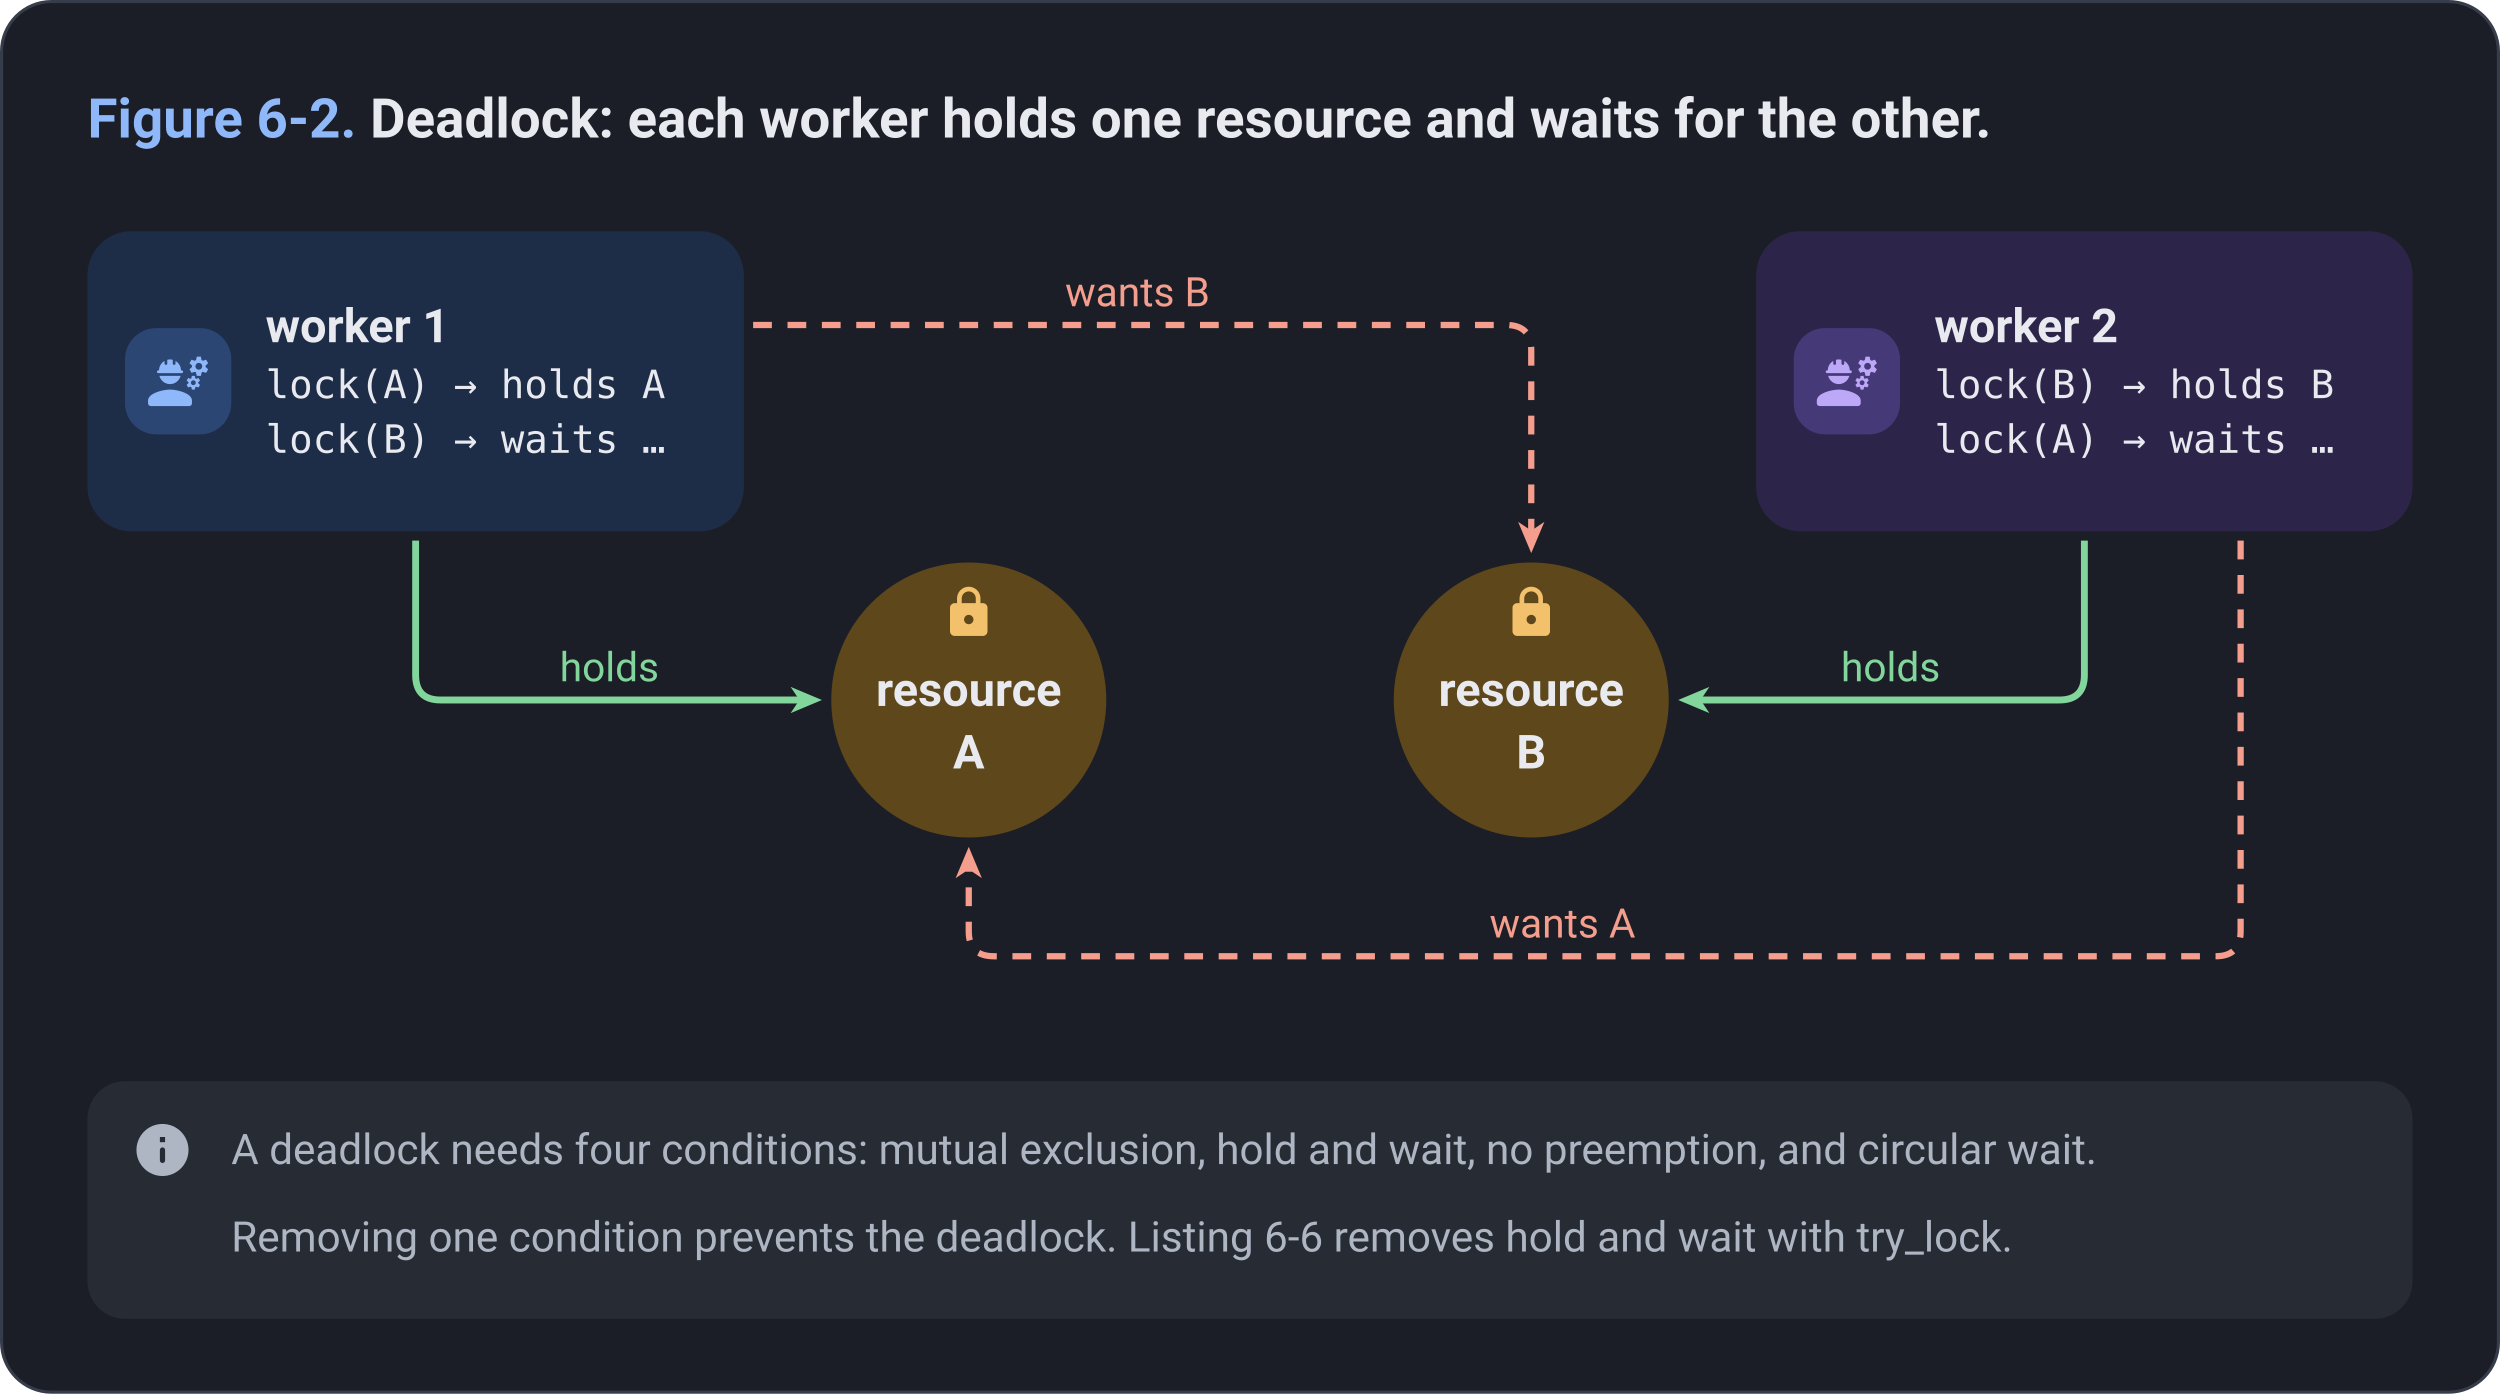
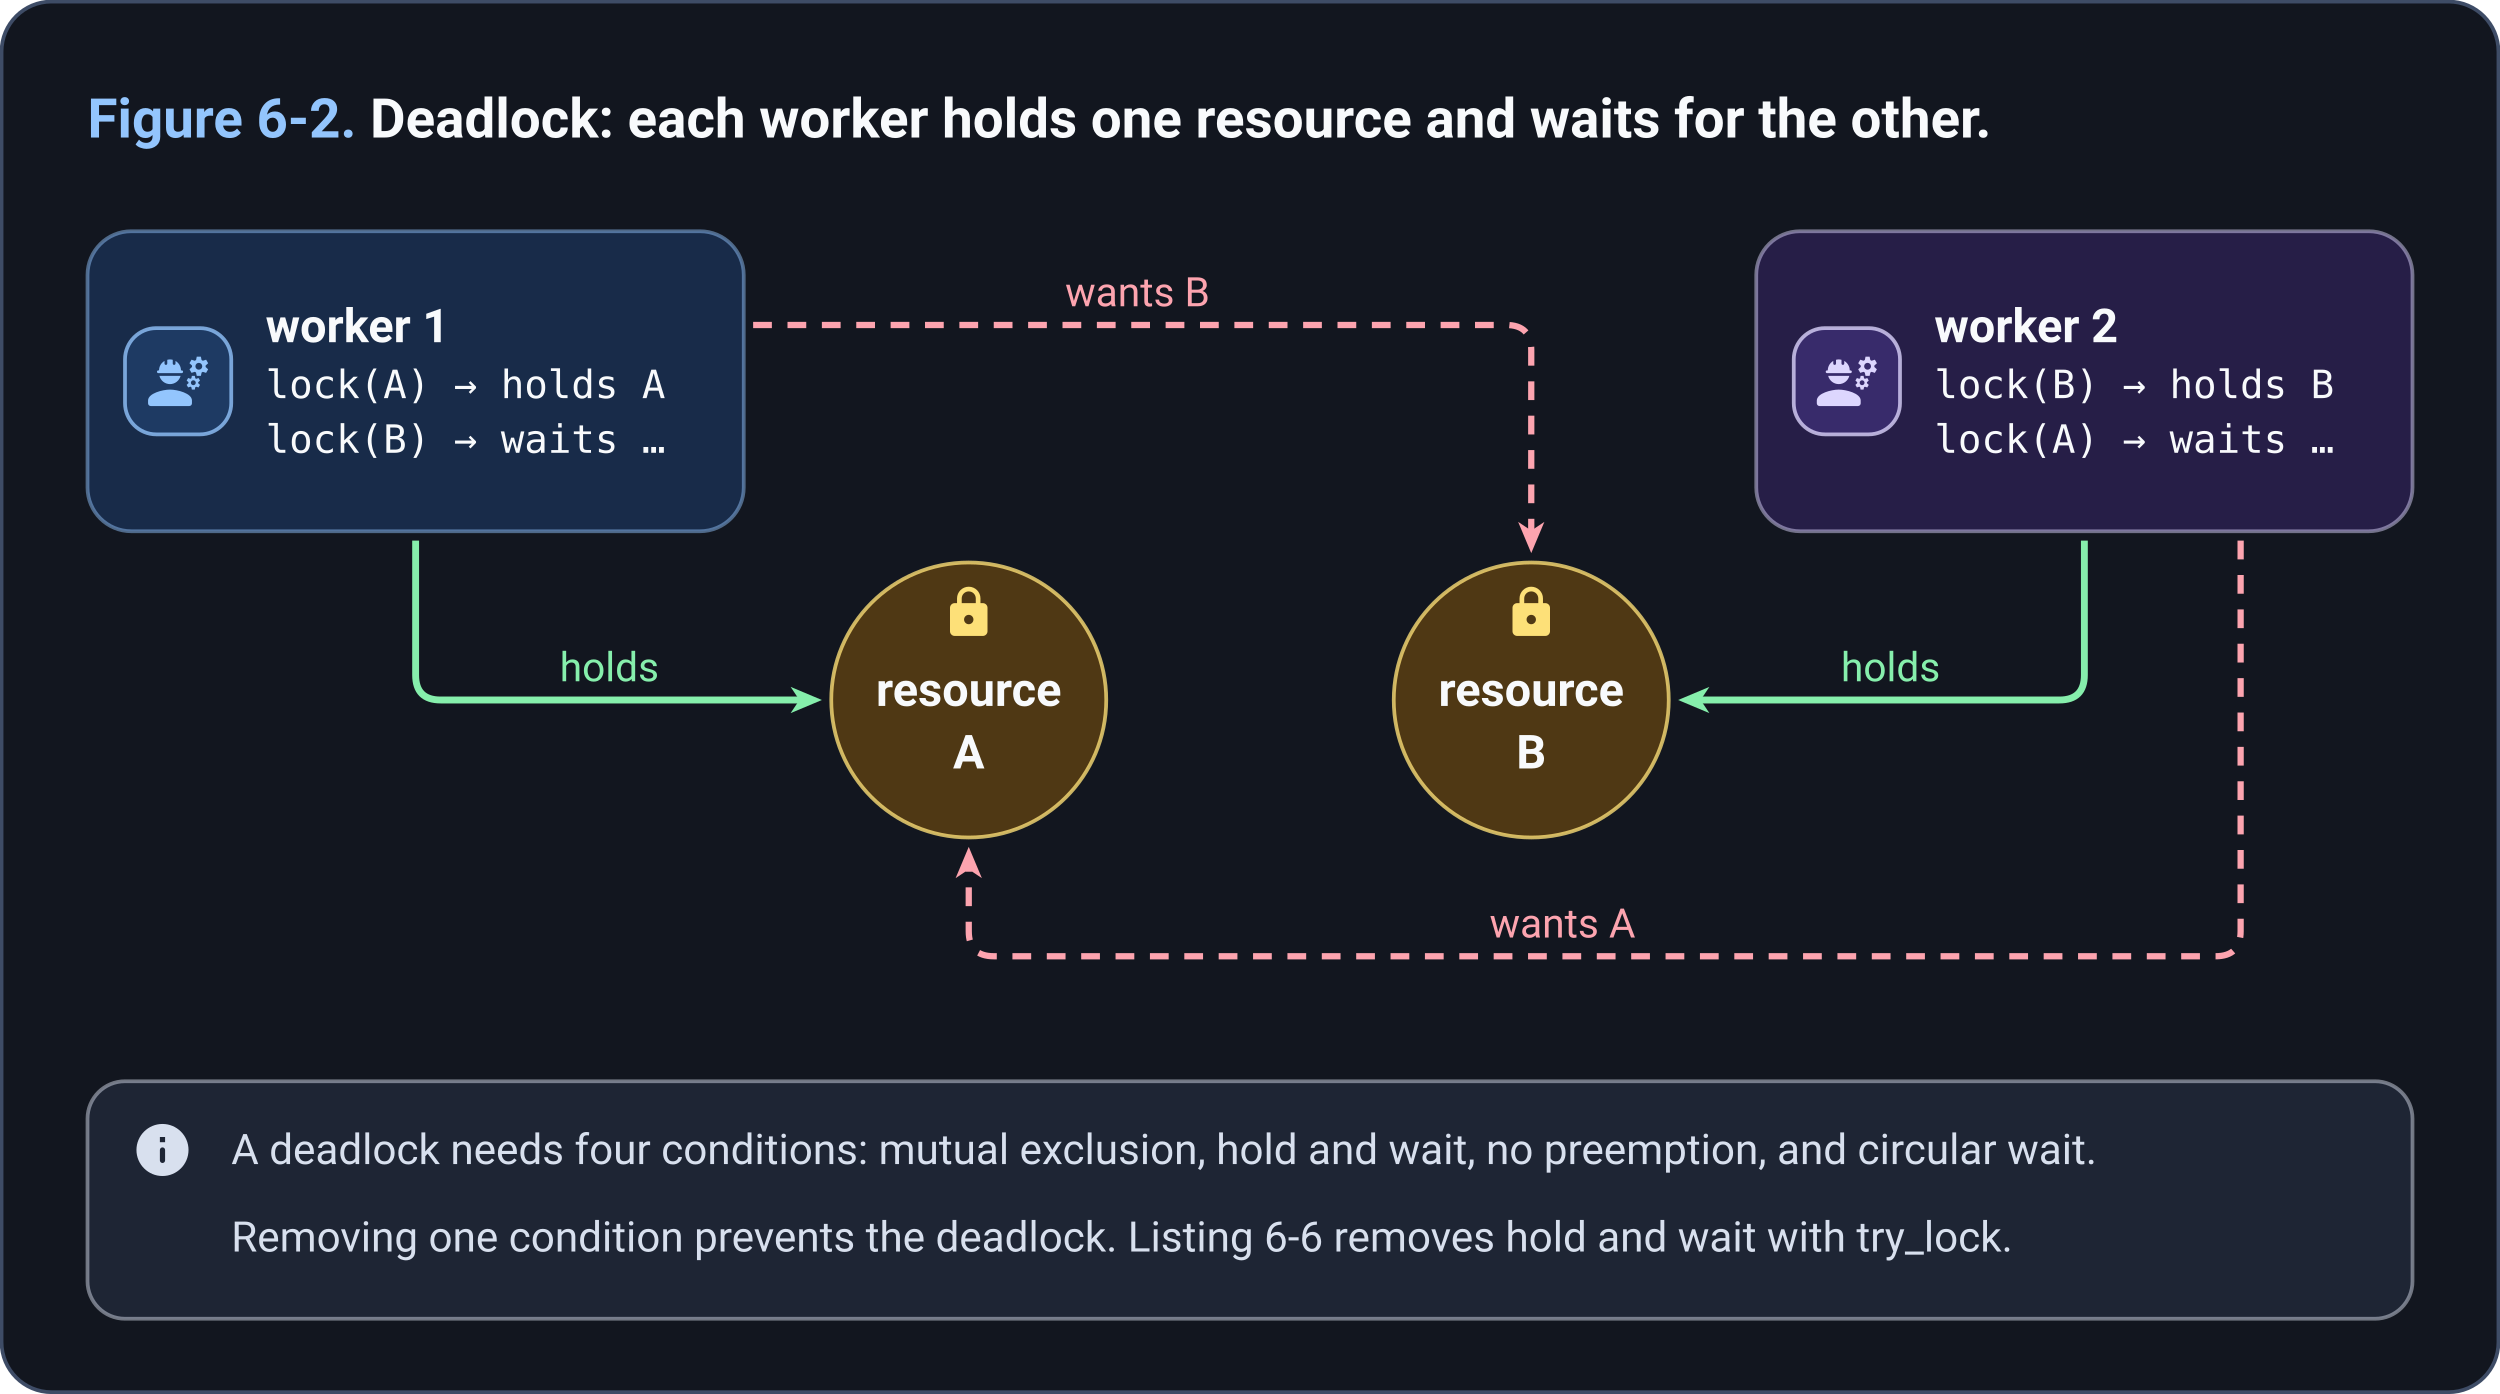
<svg xmlns="http://www.w3.org/2000/svg" viewBox="0 0 800 446" width="800" height="446">
  <style>
-     text { font-family: -apple-system, BlinkMacSystemFont, "Segoe UI", Roboto, "Helvetica Neue", Arial, sans-serif; fill: #E8EAF0; }
-     .paper { fill: #1B1E26; }
-     .frame { fill: #1B1E26; stroke: #363C49; stroke-width: 1; }
-     .card { fill: #2B303B; }
-     .hair { stroke: #363C49; stroke-width: 1.2; fill: none; }
-     .muted { fill: #AEB6C3; }
-     .ink { fill: #E8EAF0; }
+     text { font-family: -apple-system, BlinkMacSystemFont, "Segoe UI", Roboto, "Helvetica Neue", Arial, sans-serif; fill: #F8FAFC; }
+     .paper { fill: #12161F; }
+     .frame { fill: #12161F; stroke: #3E4C66; stroke-width: 1.2; }
+     .card { fill: #1E2636; stroke: #4E6080; stroke-width: 1; }
+     .hair { stroke: #3E4C66; stroke-width: 1.2; fill: none; }
+     .muted { fill: #D8E0EE; }
+     .ink { fill: #F8FAFC; }
    .title { font-size: 17.5px; font-weight: 650; }
    .head { font-size: 15.5px; font-weight: 650; }
    .name { font-size: 15px; font-weight: 650; }
    .body { font-size: 13.5px; }
    .sub { font-size: 13px; }
    .mono { font-size: 12.5px; font-family: "SF Mono", SFMono-Regular, ui-monospace, Menlo, Consolas, monospace; }
    .monob { font-size: 12.5px; font-weight: 650; font-family: "SF Mono", SFMono-Regular, ui-monospace, Menlo, Consolas, monospace; }
    .small { font-size: 12px; }
    .note { font-size: 13.5px; }
    .noteb { font-size: 13.5px; font-weight: 650; }
-     .sub, .small, .note { fill: #AEB6C3; }
-     .c-blue { fill: #1E2D47; }
-     .m-blue { fill: #2C4674; }
-     .a-blue { fill: #8FB8FA; }
-     .t-blue { fill: #8FB8FA; }
-     .w-blue { stroke: #8FB8FA; fill: none; stroke-linecap: butt; stroke-linejoin: round; }
-     .o-blue { stroke: #8FB8FA; fill: none; stroke-width: 1.5; }
-     .h-blue { stroke: #8FB8FA; stroke-width: 1.4; }
-     .c-green { fill: #1B3426; }
-     .m-green { fill: #28553B; }
-     .a-green { fill: #82D69C; }
-     .t-green { fill: #82D69C; }
-     .w-green { stroke: #82D69C; fill: none; stroke-linecap: butt; stroke-linejoin: round; }
-     .o-green { stroke: #82D69C; fill: none; stroke-width: 1.5; }
-     .h-green { stroke: #82D69C; stroke-width: 1.4; }
-     .c-amber { fill: #3A2D14; }
-     .m-amber { fill: #5E471A; }
-     .a-amber { fill: #F3C06B; }
-     .t-amber { fill: #F3C06B; }
-     .w-amber { stroke: #F3C06B; fill: none; stroke-linecap: butt; stroke-linejoin: round; }
-     .o-amber { stroke: #F3C06B; fill: none; stroke-width: 1.5; }
-     .h-amber { stroke: #F3C06B; stroke-width: 1.4; }
-     .c-red { fill: #41221D; }
-     .m-red { fill: #69322B; }
-     .a-red { fill: #F59E8D; }
-     .t-red { fill: #F59E8D; }
-     .w-red { stroke: #F59E8D; fill: none; stroke-linecap: butt; stroke-linejoin: round; }
-     .o-red { stroke: #F59E8D; fill: none; stroke-width: 1.5; }
-     .h-red { stroke: #F59E8D; stroke-width: 1.4; }
-     .c-purple { fill: #2C2549; }
-     .m-purple { fill: #453978; }
-     .a-purple { fill: #BCA8F7; }
-     .t-purple { fill: #BCA8F7; }
-     .w-purple { stroke: #BCA8F7; fill: none; stroke-linecap: butt; stroke-linejoin: round; }
-     .o-purple { stroke: #BCA8F7; fill: none; stroke-width: 1.5; }
-     .h-purple { stroke: #BCA8F7; stroke-width: 1.4; }
-     .c-teal { fill: #15332F; }
-     .m-teal { fill: #1F514B; }
-     .a-teal { fill: #72D5CA; }
-     .t-teal { fill: #72D5CA; }
-     .w-teal { stroke: #72D5CA; fill: none; stroke-linecap: butt; stroke-linejoin: round; }
-     .o-teal { stroke: #72D5CA; fill: none; stroke-width: 1.5; }
-     .h-teal { stroke: #72D5CA; stroke-width: 1.4; }
-     .c-gray { fill: #272B34; }
-     .m-gray { fill: #3A404D; }
-     .a-gray { fill: #AEB6C3; }
-     .t-gray { fill: #AEB6C3; }
-     .w-gray { stroke: #AEB6C3; fill: none; stroke-linecap: butt; stroke-linejoin: round; }
-     .o-gray { stroke: #AEB6C3; fill: none; stroke-width: 1.5; }
-     .h-gray { stroke: #AEB6C3; stroke-width: 1.4; }
-     .c-wire { fill: #272B34; }
-     .m-wire { fill: #3A404D; }
-     .a-wire { fill: #A2ABB9; }
-     .t-wire { fill: #A2ABB9; }
-     .w-wire { stroke: #A2ABB9; fill: none; stroke-linecap: butt; stroke-linejoin: round; }
-     .o-wire { stroke: #A2ABB9; fill: none; stroke-width: 1.5; }
-     .h-wire { stroke: #A2ABB9; stroke-width: 1.4; }
+     .sub, .small, .note { fill: #D8E0EE; }
+     .c-blue { fill: #182B49; stroke: #93C5FD; stroke-opacity: 0.48; stroke-width: 1.2; }
+     .m-blue { fill: #1E3A63; stroke: #93C5FD; stroke-opacity: 0.78; stroke-width: 1.2; }
+     .a-blue { fill: #93C5FD; }
+     .t-blue { fill: #93C5FD; }
+     .w-blue { stroke: #93C5FD; fill: none; stroke-linecap: butt; stroke-linejoin: round; }
+     .o-blue { stroke: #93C5FD; fill: none; stroke-width: 1.5; }
+     .h-blue { stroke: #93C5FD; stroke-width: 1.4; }
+     .c-green { fill: #133328; stroke: #86EFAC; stroke-opacity: 0.48; stroke-width: 1.2; }
+     .m-green { fill: #184D3B; stroke: #86EFAC; stroke-opacity: 0.78; stroke-width: 1.2; }
+     .a-green { fill: #86EFAC; }
+     .t-green { fill: #86EFAC; }
+     .w-green { stroke: #86EFAC; fill: none; stroke-linecap: butt; stroke-linejoin: round; }
+     .o-green { stroke: #86EFAC; fill: none; stroke-width: 1.5; }
+     .h-green { stroke: #86EFAC; stroke-width: 1.4; }
+     .c-amber { fill: #34250F; stroke: #FDE078; stroke-opacity: 0.48; stroke-width: 1.2; }
+     .m-amber { fill: #4F3814; stroke: #FDE078; stroke-opacity: 0.78; stroke-width: 1.2; }
+     .a-amber { fill: #FDE078; }
+     .t-amber { fill: #FDE078; }
+     .w-amber { stroke: #FDE078; fill: none; stroke-linecap: butt; stroke-linejoin: round; }
+     .o-amber { stroke: #FDE078; fill: none; stroke-width: 1.5; }
+     .h-amber { stroke: #FDE078; stroke-width: 1.4; }
+     .c-red { fill: #3A1B23; stroke: #FDA4AF; stroke-opacity: 0.48; stroke-width: 1.2; }
+     .m-red { fill: #582430; stroke: #FDA4AF; stroke-opacity: 0.78; stroke-width: 1.2; }
+     .a-red { fill: #FDA4AF; }
+     .t-red { fill: #FDA4AF; }
+     .w-red { stroke: #FDA4AF; fill: none; stroke-linecap: butt; stroke-linejoin: round; }
+     .o-red { stroke: #FDA4AF; fill: none; stroke-width: 1.5; }
+     .h-red { stroke: #FDA4AF; stroke-width: 1.4; }
+     .c-purple { fill: #261E47; stroke: #DDD6FE; stroke-opacity: 0.48; stroke-width: 1.2; }
+     .m-purple { fill: #382B6B; stroke: #DDD6FE; stroke-opacity: 0.78; stroke-width: 1.2; }
+     .a-purple { fill: #DDD6FE; }
+     .t-purple { fill: #DDD6FE; }
+     .w-purple { stroke: #DDD6FE; fill: none; stroke-linecap: butt; stroke-linejoin: round; }
+     .o-purple { stroke: #DDD6FE; fill: none; stroke-width: 1.5; }
+     .h-purple { stroke: #DDD6FE; stroke-width: 1.4; }
+     .c-teal { fill: #113136; stroke: #5EEAD4; stroke-opacity: 0.48; stroke-width: 1.2; }
+     .m-teal { fill: #164A52; stroke: #5EEAD4; stroke-opacity: 0.78; stroke-width: 1.2; }
+     .a-teal { fill: #5EEAD4; }
+     .t-teal { fill: #5EEAD4; }
+     .w-teal { stroke: #5EEAD4; fill: none; stroke-linecap: butt; stroke-linejoin: round; }
+     .o-teal { stroke: #5EEAD4; fill: none; stroke-width: 1.5; }
+     .h-teal { stroke: #5EEAD4; stroke-width: 1.4; }
+     .c-gray { fill: #1E2534; stroke: #D8E0EE; stroke-opacity: 0.48; stroke-width: 1.2; }
+     .m-gray { fill: #2C364A; stroke: #D8E0EE; stroke-opacity: 0.78; stroke-width: 1.2; }
+     .a-gray { fill: #D8E0EE; }
+     .t-gray { fill: #D8E0EE; }
+     .w-gray { stroke: #D8E0EE; fill: none; stroke-linecap: butt; stroke-linejoin: round; }
+     .o-gray { stroke: #D8E0EE; fill: none; stroke-width: 1.5; }
+     .h-gray { stroke: #D8E0EE; stroke-width: 1.4; }
+     .c-wire { fill: #1E2534; }
+     .m-wire { fill: #2C364A; }
+     .a-wire { fill: #CBD5E1; }
+     .t-wire { fill: #CBD5E1; }
+     .w-wire { stroke: #CBD5E1; fill: none; stroke-linecap: butt; stroke-linejoin: round; }
+     .o-wire { stroke: #CBD5E1; fill: none; stroke-width: 1.5; }
+     .h-wire { stroke: #CBD5E1; stroke-width: 1.4; }
  </style>
  <defs>
    <filter id="lift" x="-10%" y="-15%" width="120%" height="140%">
-       <feDropShadow dx="0" dy="1" stdDeviation="1.2" flood-color="#000000" flood-opacity="0.45" />
-       <feDropShadow dx="0" dy="3" stdDeviation="4" flood-color="#000000" flood-opacity="0.32" />
+       <feDropShadow dx="0" dy="1" stdDeviation="1.2" flood-color="#000000" flood-opacity="0.35" />
+       <feDropShadow dx="0" dy="3" stdDeviation="4" flood-color="#000000" flood-opacity="0.24" />
    </filter>
  </defs>
  <rect x="0.5" y="0.5" width="799" height="445" rx="16" class="frame" />
  <text x="28" y="44" class="title">
    <tspan class="t-blue">Figure 6-2.</tspan> Deadlock: each worker holds one resource and waits for the other.</text>
  <g transform="translate(0 74)">
    <rect x="28.0" y="0.0" width="210.0" height="96.0" rx="14" class="c-blue" />
    <rect x="40.0" y="31.0" width="34.0" height="34.0" rx="10" class="m-blue" />
    <g transform="translate(46.5 37.5) scale(0.878)" class="a-blue">
      <path d="M9 15c-2.67 0-8 1.34-8 4v1c0 .55.45 1 1 1h14c.55 0 1-.45 1-1v-1c0-2.66-5.33-4-8-4zM4.74 9h8.53c.27 0 .49-.22.49-.49v-.02a.49.49 0 0 0-.49-.49H13c0-1.48-.81-2.75-2-3.45v.95c0 .28-.22.5-.5.5s-.5-.22-.5-.5V4.14C9.68 4.06 9.35 4 9 4s-.68.06-1 .14V5.5c0 .28-.22.5-.5.5S7 5.78 7 5.5v-.95C5.81 5.25 5 6.52 5 8h-.26a.49.49 0 0 0-.49.49v.03c0 .26.22.48.49.48zM9 13c1.86 0 3.41-1.28 3.86-3H5.14c.45 1.72 2 3 3.86 3zm12.98-6.77.93-.83-.75-1.3-1.19.39c-.14-.11-.3-.2-.47-.27L20.25 3h-1.5l-.25 1.22c-.17.07-.33.16-.48.27l-1.18-.39-.75 1.3.93.83c-.02.17-.02.35 0 .52l-.93.85.75 1.3 1.2-.38c.13.1.28.18.43.25l.28 1.23h1.5l.27-1.22c.16-.07.3-.15.44-.25l1.19.38.75-1.3-.93-.85c.03-.19.02-.36.01-.53zM19.5 7.75a1.25 1.25 0 1 1 0-2.5 1.25 1.25 0 0 1 0 2.5zm-.1 3.04-.85.28c-.1-.08-.21-.14-.33-.19l-.18-.88h-1.07l-.18.87c-.12.05-.24.12-.34.19l-.84-.28-.54.93.66.59c-.01.13-.01.25 0 .37l-.66.61.54.93.86-.27c.1.07.2.13.31.18l.18.88h1.07l.19-.87c.11-.05.22-.11.32-.18l.85.27.54-.93-.66-.61c.01-.13.01-.25 0-.37l.66-.59-.53-.93zm-1.9 2.6c-.49 0-.89-.4-.89-.89s.4-.89.89-.89.89.4.89.89-.4.89-.89.89z" />
    </g>
    <text x="85.0" y="35.5" class="name" data-fit="85.0,230.0">worker 1</text>
    <text x="85.0" y="53.4" class="mono" data-fit="85.0,230.0">lock(A) → holds A</text>
    <text x="85.0" y="70.9" class="mono" data-fit="85.0,230.0">lock(B) → waits …</text>
    <rect x="562.0" y="0.0" width="210.0" height="96.0" rx="14" class="c-purple" />
    <rect x="574.0" y="31.0" width="34.0" height="34.0" rx="10" class="m-purple" />
    <g transform="translate(580.5 37.5) scale(0.878)" class="a-purple">
      <path d="M9 15c-2.67 0-8 1.34-8 4v1c0 .55.45 1 1 1h14c.55 0 1-.45 1-1v-1c0-2.66-5.33-4-8-4zM4.74 9h8.53c.27 0 .49-.22.49-.49v-.02a.49.49 0 0 0-.49-.49H13c0-1.48-.81-2.75-2-3.45v.95c0 .28-.22.5-.5.5s-.5-.22-.5-.5V4.14C9.68 4.06 9.35 4 9 4s-.68.06-1 .14V5.5c0 .28-.22.5-.5.5S7 5.78 7 5.5v-.95C5.81 5.25 5 6.52 5 8h-.26a.49.49 0 0 0-.49.49v.03c0 .26.22.48.49.48zM9 13c1.86 0 3.41-1.28 3.86-3H5.14c.45 1.72 2 3 3.86 3zm12.98-6.77.93-.83-.75-1.3-1.19.39c-.14-.11-.3-.2-.47-.27L20.25 3h-1.5l-.25 1.22c-.17.07-.33.16-.48.27l-1.18-.39-.75 1.3.93.83c-.02.17-.02.35 0 .52l-.93.85.75 1.3 1.2-.38c.13.1.28.18.43.25l.28 1.23h1.5l.27-1.22c.16-.07.3-.15.44-.25l1.19.38.75-1.3-.93-.85c.03-.19.02-.36.01-.53zM19.5 7.75a1.25 1.25 0 1 1 0-2.5 1.25 1.25 0 0 1 0 2.5zm-.1 3.04-.85.28c-.1-.08-.21-.14-.33-.19l-.18-.88h-1.07l-.18.87c-.12.05-.24.12-.34.19l-.84-.28-.54.93.66.59c-.01.13-.01.25 0 .37l-.66.61.54.93.86-.27c.1.07.2.13.31.18l.18.88h1.07l.19-.87c.11-.05.22-.11.32-.18l.85.27.54-.93-.66-.61c.01-.13.01-.25 0-.37l.66-.59-.53-.93zm-1.9 2.6c-.49 0-.89-.4-.89-.89s.4-.89.89-.89.89.4.89.89-.4.89-.89.89z" />
    </g>
    <text x="619.0" y="35.5" class="name" data-fit="619.0,764.0">worker 2</text>
    <text x="619.0" y="53.4" class="mono" data-fit="619.0,764.0">lock(B) → holds B</text>
    <text x="619.0" y="70.9" class="mono" data-fit="619.0,764.0">lock(A) → waits …</text>
    <circle cx="310" cy="150" r="44" class="m-amber" />
    <g transform="translate(301.0 113.0) scale(0.750)" class="a-amber">
      <path d="M18 8h-1V6c0-2.76-2.24-5-5-5S7 3.24 7 6v2H6c-1.1 0-2 .9-2 2v10c0 1.1.9 2 2 2h12c1.1 0 2-.9 2-2V10c0-1.1-.9-2-2-2zm-6 9c-1.1 0-2-.9-2-2s.9-2 2-2 2 .9 2 2-.9 2-2 2zM9 8V6c0-1.66 1.34-3 3-3s3 1.34 3 3v2H9z" />
    </g>
    <text x="310.0" y="151.9" class="name" text-anchor="middle" data-fit="270.0,350.0">resource</text>
    <text x="310.0" y="171.9" class="name" text-anchor="middle" data-fit="270.0,350.0">A</text>
    <circle cx="490" cy="150" r="44" class="m-amber" />
    <g transform="translate(481.0 113.0) scale(0.750)" class="a-amber">
      <path d="M18 8h-1V6c0-2.76-2.24-5-5-5S7 3.24 7 6v2H6c-1.1 0-2 .9-2 2v10c0 1.1.9 2 2 2h12c1.1 0 2-.9 2-2V10c0-1.1-.9-2-2-2zm-6 9c-1.1 0-2-.9-2-2s.9-2 2-2 2 .9 2 2-.9 2-2 2zM9 8V6c0-1.66 1.34-3 3-3s3 1.34 3 3v2H9z" />
    </g>
    <text x="490.0" y="151.9" class="name" text-anchor="middle" data-fit="450.0,530.0">resource</text>
    <text x="490.0" y="171.9" class="name" text-anchor="middle" data-fit="450.0,530.0">B</text>
    <polygon points="263.0,150.0 253.0,154.2 255.8,150.0 253.0,145.8" class="a-green" />
    <path d="M133.0,99.0 L133.0,142.0 Q133.0,150.0 141.0,150.0 L256.0,150.0" class="w-green" stroke-width="2.2" />
    <text x="195.0" y="144.0" class="sub t-green" text-anchor="middle">holds</text>
    <polygon points="537.0,150.0 547.0,145.8 544.2,150.0 547.0,154.2" class="a-green" />
    <path d="M667.0,99.0 L667.0,142.0 Q667.0,150.0 659.0,150.0 L544.0,150.0" class="w-green" stroke-width="2.2" />
    <text x="605.0" y="144.0" class="sub t-green" text-anchor="middle">holds</text>
    <polygon points="490.0,103.0 485.8,93.0 490.0,95.8 494.2,93.0" class="a-red" />
    <path d="M241.0,30.0 L482.0,30.0 Q490.0,30.0 490.0,38.0 L490.0,96.0" class="w-red" stroke-width="2" stroke-dasharray="6 5" />
    <text x="364.0" y="24.0" class="sub t-red" text-anchor="middle">wants B</text>
    <polygon points="310.0,197.0 314.2,207.0 310.0,204.2 305.8,207.0" class="a-red" />
    <path d="M717.0,99.0 L717.0,224.0 Q717.0,232.0 709.0,232.0 L318.0,232.0 Q310.0,232.0 310.0,224.0 L310.0,204.0" class="w-red" stroke-width="2" stroke-dasharray="6 5" />
    <text x="500.0" y="226.0" class="sub t-red" text-anchor="middle">wants A</text>
  </g>
  <rect x="28" y="346" width="744" height="76" rx="12" class="c-gray" />
  <g transform="translate(42 358) scale(0.833)" class="a-gray">
    <path d="M12 2C6.48 2 2 6.48 2 12s4.48 10 10 10 10-4.48 10-10S17.52 2 12 2zm0 15c-.55 0-1-.45-1-1v-4c0-.55.45-1 1-1s1 .45 1 1v4c0 .55-.45 1-1 1zm1-8h-2V7h2v2z" />
  </g>
  <text x="74" y="372.5" class="note" data-fit="74,760">A deadlock needs four conditions: mutual exclusion, hold and wait, no preemption, and circular wait.</text>
  <text x="74" y="400.5" class="note" data-fit="74,760">Removing one condition prevents the deadlock. Listing 6-6 removes hold and wait with try_lock.</text>
</svg>
